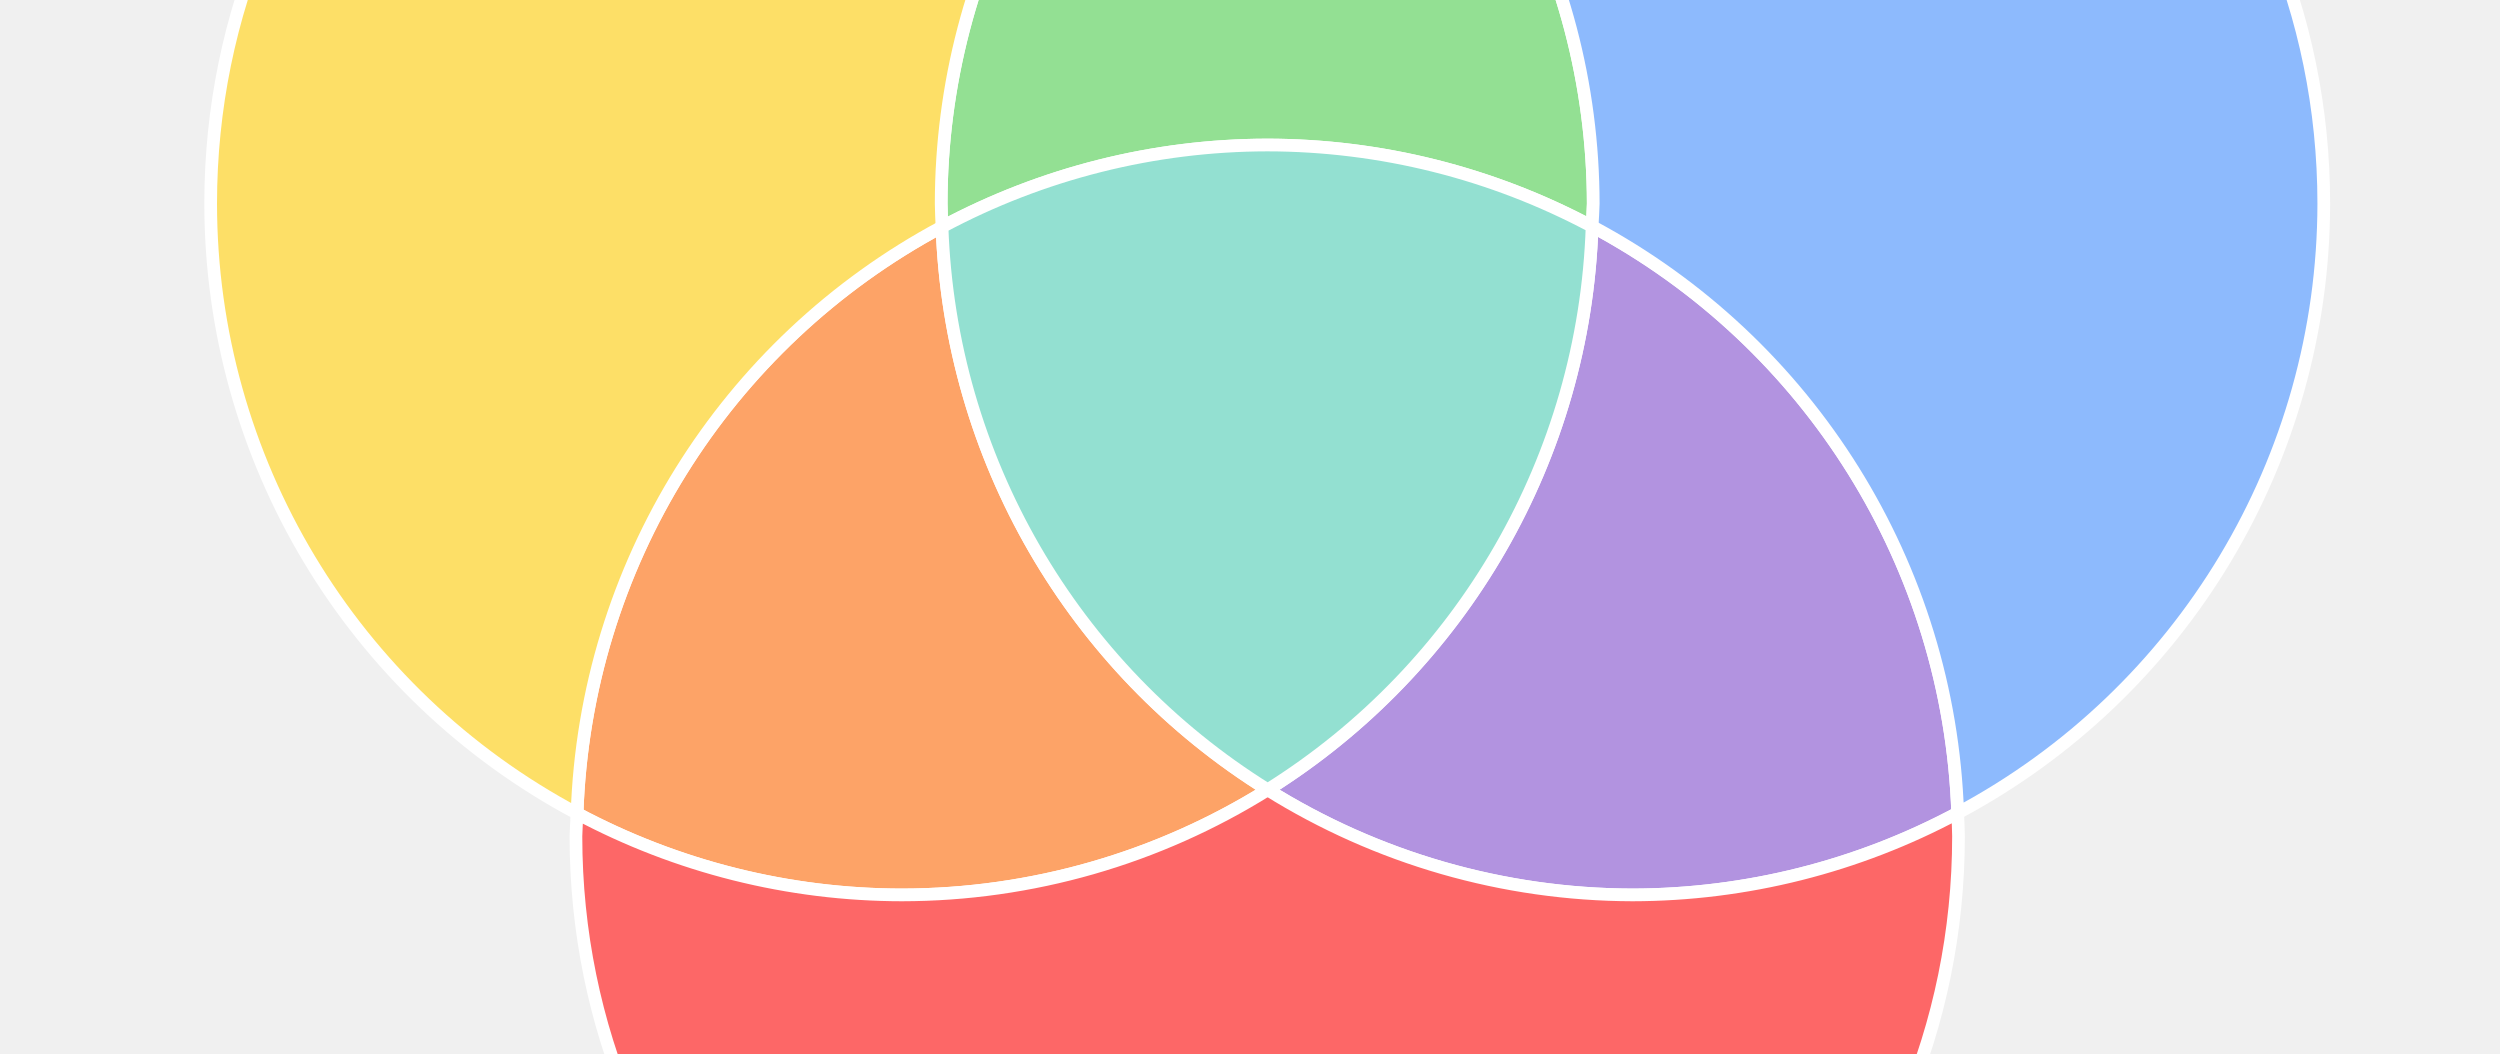
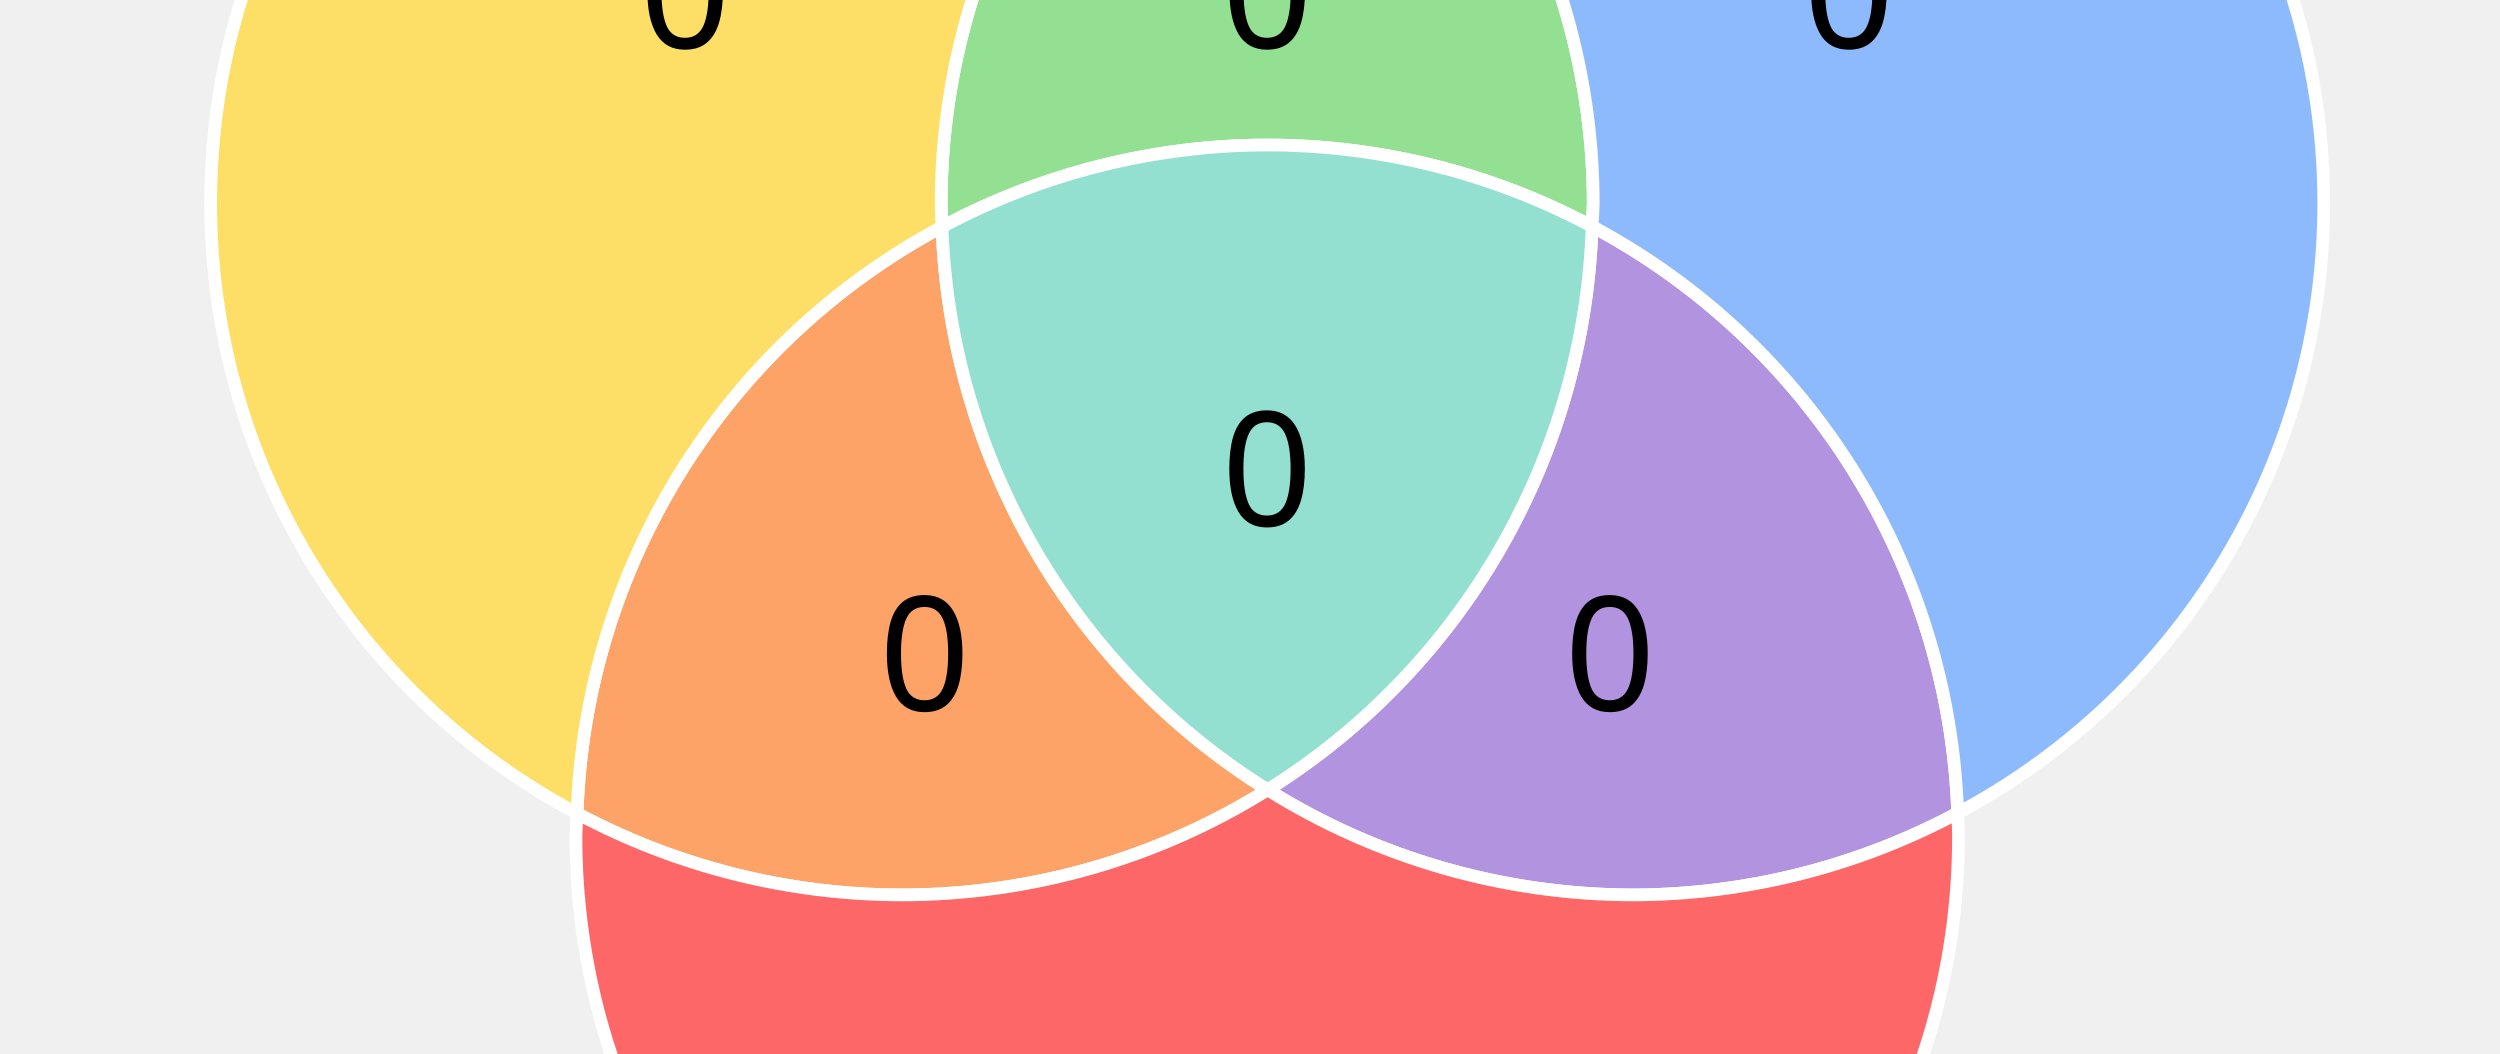
<svg xmlns="http://www.w3.org/2000/svg" version="1.1" id="venn-svg" width="265.831" height="111.983" viewBox="0 0 265.83 111.983">
  <defs id="defs832" />
  <path style="opacity:1;fill:#87de87;fill-opacity:0.878;stroke:#ffffff;stroke-width:1.35;stroke-miterlimit:4;stroke-dasharray:none;stroke-opacity:1" d="m 134.699,-40.678 a 73.506,73.506 0 0 0 -34.621,62.33 73.506,73.506 0 0 0 0.088,2.471 73.506,73.506 0 0 1 34.58,-8.705 73.506,73.506 0 0 1 34.545,8.662 73.506,73.506 0 0 0 0.121,-2.428 73.506,73.506 0 0 0 -34.713,-62.33 z" id="path2559" />
  <path style="opacity:1;fill:#aa87de;fill-opacity:0.878;stroke:#ffffff;stroke-width:1.35;stroke-miterlimit:4;stroke-dasharray:none;stroke-opacity:1" d="m 169.291,24.08 a 73.506,73.506 0 0 1 -34.5,59.902 73.506,73.506 0 0 0 38.793,11.176 73.506,73.506 0 0 0 34.58,-8.707 73.506,73.506 0 0 0 -38.873,-62.371 z" id="path2557" />
  <path style="opacity:1;fill:#ff9955;fill-opacity:0.878;stroke:#ffffff;stroke-width:1.35;stroke-miterlimit:4;stroke-dasharray:none;stroke-opacity:1" d="m 134.791,83.982 a 73.506,73.506 0 0 1 -34.625,-59.859 73.506,73.506 0 0 0 -38.807,62.371 73.506,73.506 0 0 0 0,0.002 73.506,73.506 0 0 0 0.002,0 73.506,73.506 0 0 0 34.545,8.662 73.506,73.506 0 0 0 38.885,-11.176 z" id="path2553" />
  <path style="opacity:1;fill:#ffdd55;fill-opacity:0.878;stroke:#ffffff;stroke-width:1.35;stroke-miterlimit:4;stroke-dasharray:none;stroke-opacity:1" d="M 95.906,-51.854 A 73.506,73.506 0 0 0 22.4,21.652 73.506,73.506 0 0 0 61.361,86.496 73.506,73.506 0 0 1 100.166,24.125 a 73.506,73.506 0 0 1 -0.088,-2.473 73.506,73.506 0 0 1 34.623,-62.33 73.506,73.506 0 0 0 -38.795,-11.176 z" id="path2448" />
  <path style="opacity:1;fill:#80b3ff;fill-opacity:0.878;stroke:#ffffff;stroke-width:1.35;stroke-miterlimit:4;stroke-dasharray:none;stroke-opacity:1" d="m 134.701,-40.678 a 73.506,73.506 0 0 1 34.711,62.33 73.506,73.506 0 0 1 -0.121,2.428 73.506,73.506 0 0 1 38.873,62.373 73.506,73.506 0 0 0 38.928,-64.801 73.506,73.506 0 0 0 -73.508,-73.506 73.506,73.506 0 0 0 -38.883,11.176 z" id="path2446" />
  <path style="opacity:1;fill:#ff5555;fill-opacity:0.878;stroke:#ffffff;stroke-width:1.35;stroke-miterlimit:4;stroke-dasharray:none;stroke-opacity:1" d="m 208.164,86.453 a 73.506,73.506 0 0 1 -34.58,8.705 73.506,73.506 0 0 1 -38.793,-11.176 73.506,73.506 0 0 1 -38.885,11.176 73.506,73.506 0 0 1 -34.545,-8.662 73.506,73.506 0 0 0 -0.121,2.428 73.506,73.506 0 0 0 73.506,73.506 73.506,73.506 0 0 0 73.506,-73.506 73.506,73.506 0 0 0 -0.088,-2.471 z" id="path2444" />
  <path style="opacity:1;fill:#87decd;fill-opacity:0.878;stroke:#ffffff;stroke-width:1.35;stroke-miterlimit:4;stroke-dasharray:none;stroke-opacity:1" d="m 134.791,83.982 a 73.506,73.506 0 0 0 34.5,-59.902 73.506,73.506 0 0 0 -34.545,-8.662 73.506,73.506 0 0 0 -34.58,8.707 73.506,73.506 0 0 0 34.625,59.857 z" id="path2352" />
-   <g style="font-size:10.583px;font-family:sans-serif;letter-spacing:0px;word-spacing:0px;fill:#000000;stroke-width:0.265" font-size="10.583px" letter-spacing="0px" word-spacing="0px" id="g2640" transform="matrix(4,0,0,4,-231.3135,-139.8416)">
-     <text x="19.131" y="16.757" style="line-height:1.25" id="text2622">
-       <tspan style="font-size:4.233px;text-align:center;text-anchor:middle;stroke-width:0.265" x="19.131" y="16.757" font-size="4.233px" text-align="center" id="tspan2620">0</tspan>
-     </text>
-     <text x="34.008" y="16.757" style="line-height:1.25" id="text2626">
-       <tspan style="font-size:4.233px;text-align:center;text-anchor:middle;stroke-width:0.265" x="34.008" y="16.757" font-size="4.233px" text-align="center" id="tspan2624">0</tspan>
-     </text>
-     <text x="48.886" y="16.757" style="line-height:1.25" id="text2630">
-       <tspan style="font-size:4.233px;text-align:center;text-anchor:middle;stroke-width:0.265" x="48.886" y="16.757" font-size="4.233px" text-align="center" id="tspan2628">0</tspan>
-     </text>
-     <text x="4.622" y="3.071" style="line-height:1.25" id="text2634">
-       <tspan style="font-size:2.822px;text-align:center;text-anchor:middle;stroke-width:0.265" x="4.622" y="3.071" font-size="2.822px" text-align="center" id="tspan2632">Name</tspan>
-     </text>
-     <text x="63.257" y="3.071" style="line-height:1.25" id="text2638">
-       <tspan style="font-size:2.822px;text-align:center;text-anchor:middle;stroke-width:0.265" x="63.257" y="3.071" font-size="2.822px" text-align="center" id="tspan2636">Name</tspan>
-     </text>
-   </g>
+   <text id="text2622" style="font-size:48px;line-height:1.25;font-family:sans-serif;letter-spacing:0px;word-spacing:0px;fill:#000000;stroke-width:1.058" y="5.111" x="72.851">
+     <tspan id="tspan2620" text-align="center" font-size="4.233px" y="5.111" x="72.851" style="font-size:16.933px;text-align:center;text-anchor:middle;stroke-width:1.058">0</tspan>
+   </text>
+   <text id="text2626" style="font-size:48px;line-height:1.25;font-family:sans-serif;letter-spacing:0px;word-spacing:0px;fill:#000000;stroke-width:1.058" y="5.111" x="134.745">
+     <tspan id="tspan2624" text-align="center" font-size="4.233px" y="5.111" x="134.745" style="font-size:16.933px;text-align:center;text-anchor:middle;stroke-width:1.058">0</tspan>
+   </text>
+   <text id="text2630" style="font-size:48px;line-height:1.25;font-family:sans-serif;letter-spacing:0px;word-spacing:0px;fill:#000000;stroke-width:1.058" y="5.111" x="196.596">
+     <tspan id="tspan2628" text-align="center" font-size="4.233px" y="5.111" x="196.596" style="font-size:16.933px;text-align:center;text-anchor:middle;stroke-width:1.058">0</tspan>
+   </text>
+   <text id="text2634" style="font-size:48px;line-height:1.25;font-family:sans-serif;letter-spacing:0px;word-spacing:0px;fill:#000000;stroke-width:1.058" y="-58.645" x="15.485">
+     <tspan id="tspan2632" text-align="center" font-size="2.822px" y="-58.645" x="15.485" style="font-size:11.289px;text-align:center;text-anchor:middle;stroke-width:1.058">Name</tspan>
+   </text>
+   <text id="text2638" style="font-size:48px;line-height:1.25;font-family:sans-serif;letter-spacing:0px;word-spacing:0px;fill:#000000;stroke-width:1.058" y="-58.645" x="250.028">
+     <tspan id="tspan2636" text-align="center" font-size="2.822px" y="-58.645" x="250.028" style="font-size:11.289px;text-align:center;text-anchor:middle;stroke-width:1.058">Name</tspan>
+   </text>
+   <text id="text2634-2" style="font-size:48px;line-height:1.25;font-family:sans-serif;letter-spacing:0px;word-spacing:0px;fill:#000000;stroke-width:1.058" y="177.124" x="134.47">
+     <tspan id="tspan2632-8" text-align="center" font-size="2.822px" y="177.124" x="134.47" style="font-size:11.289px;text-align:center;text-anchor:middle;stroke-width:1.058">Name</tspan>
+   </text>
+   <text id="text2630-7" style="font-size:48px;line-height:1.25;font-family:sans-serif;letter-spacing:0px;word-spacing:0px;fill:#000000;stroke-width:1.058" y="133.297" x="134.746">
+     <tspan id="tspan2628-8" text-align="center" font-size="4.233px" y="133.297" x="134.746" style="font-size:16.933px;text-align:center;text-anchor:middle;stroke-width:1.058">0</tspan>
+   </text>
+   <text id="text2630-7-4" style="font-size:48px;line-height:1.25;font-family:sans-serif;letter-spacing:0px;word-spacing:0px;fill:#000000;stroke-width:1.058" y="55.912" x="134.728">
+     <tspan id="tspan2628-8-0" text-align="center" font-size="4.233px" y="55.912" x="134.728" style="font-size:16.933px;text-align:center;text-anchor:middle;stroke-width:1.058">0</tspan>
+   </text>
+   <text id="text2630-7-4-9" style="font-size:48px;line-height:1.25;font-family:sans-serif;letter-spacing:0px;word-spacing:0px;fill:#000000;stroke-width:1.058" y="75.555" x="171.185">
+     <tspan id="tspan2628-8-0-1" text-align="center" font-size="4.233px" y="75.555" x="171.185" style="font-size:16.933px;text-align:center;text-anchor:middle;stroke-width:1.058">0</tspan>
+   </text>
+   <text id="text2630-7-4-9-9" style="font-size:48px;line-height:1.25;font-family:sans-serif;letter-spacing:0px;word-spacing:0px;fill:#000000;stroke-width:1.058" y="75.555" x="98.32">
+     <tspan id="tspan2628-8-0-1-4" text-align="center" font-size="4.233px" y="75.555" x="98.32" style="font-size:16.933px;text-align:center;text-anchor:middle;stroke-width:1.058">0</tspan>
+   </text>
</svg>
